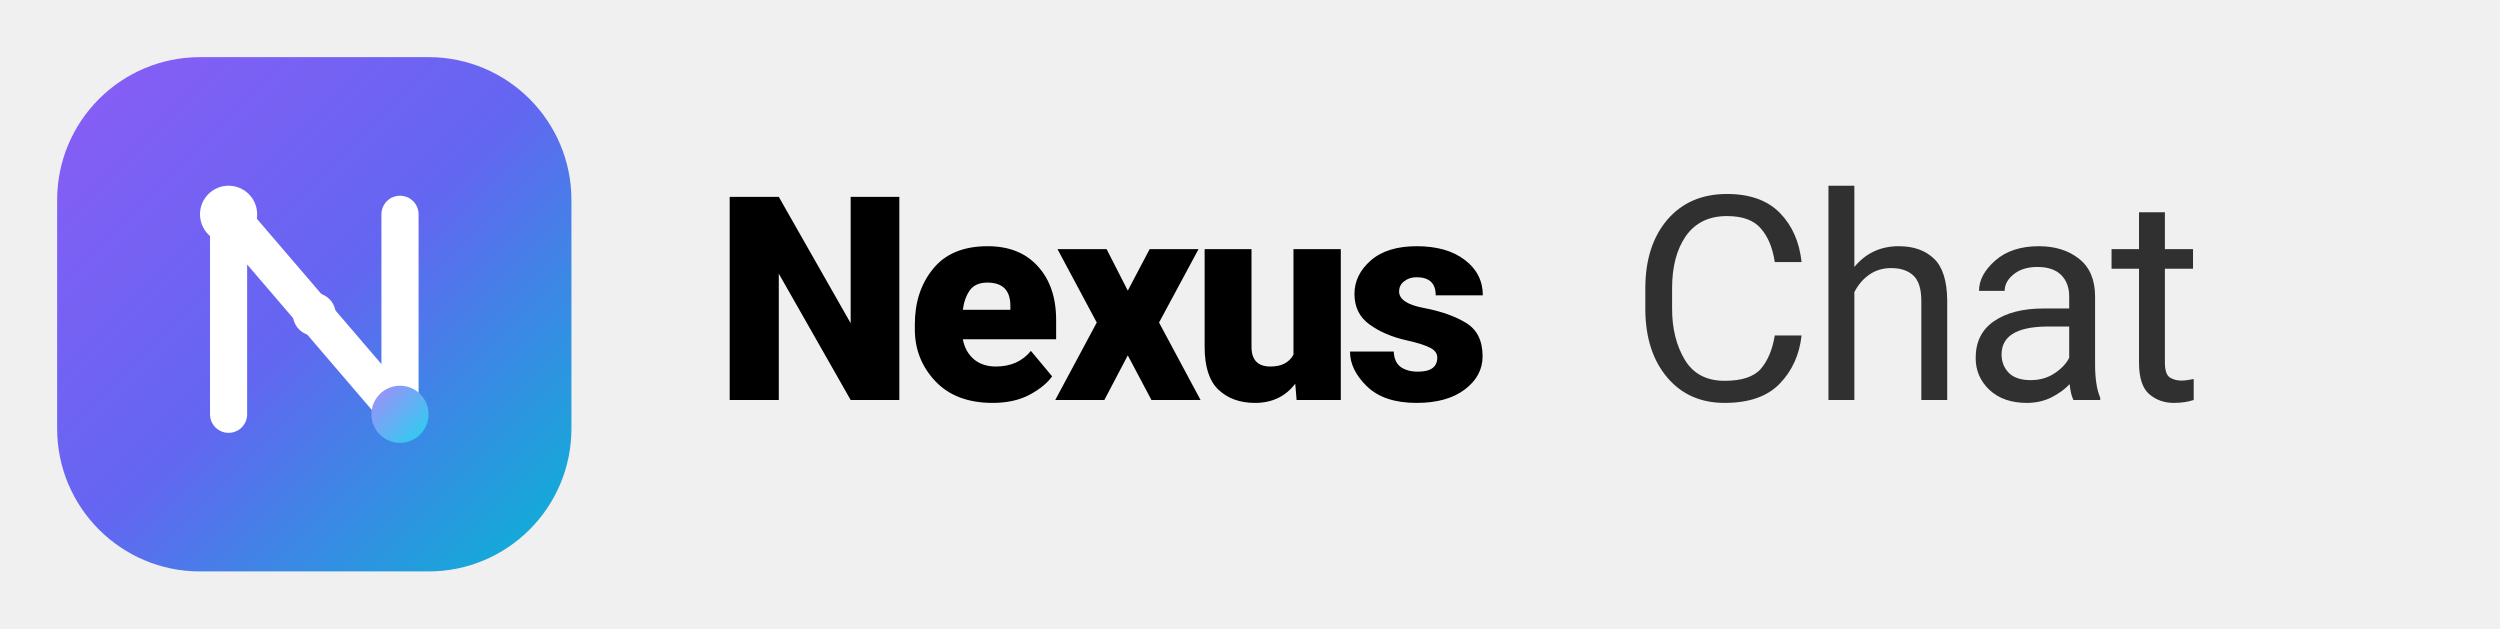
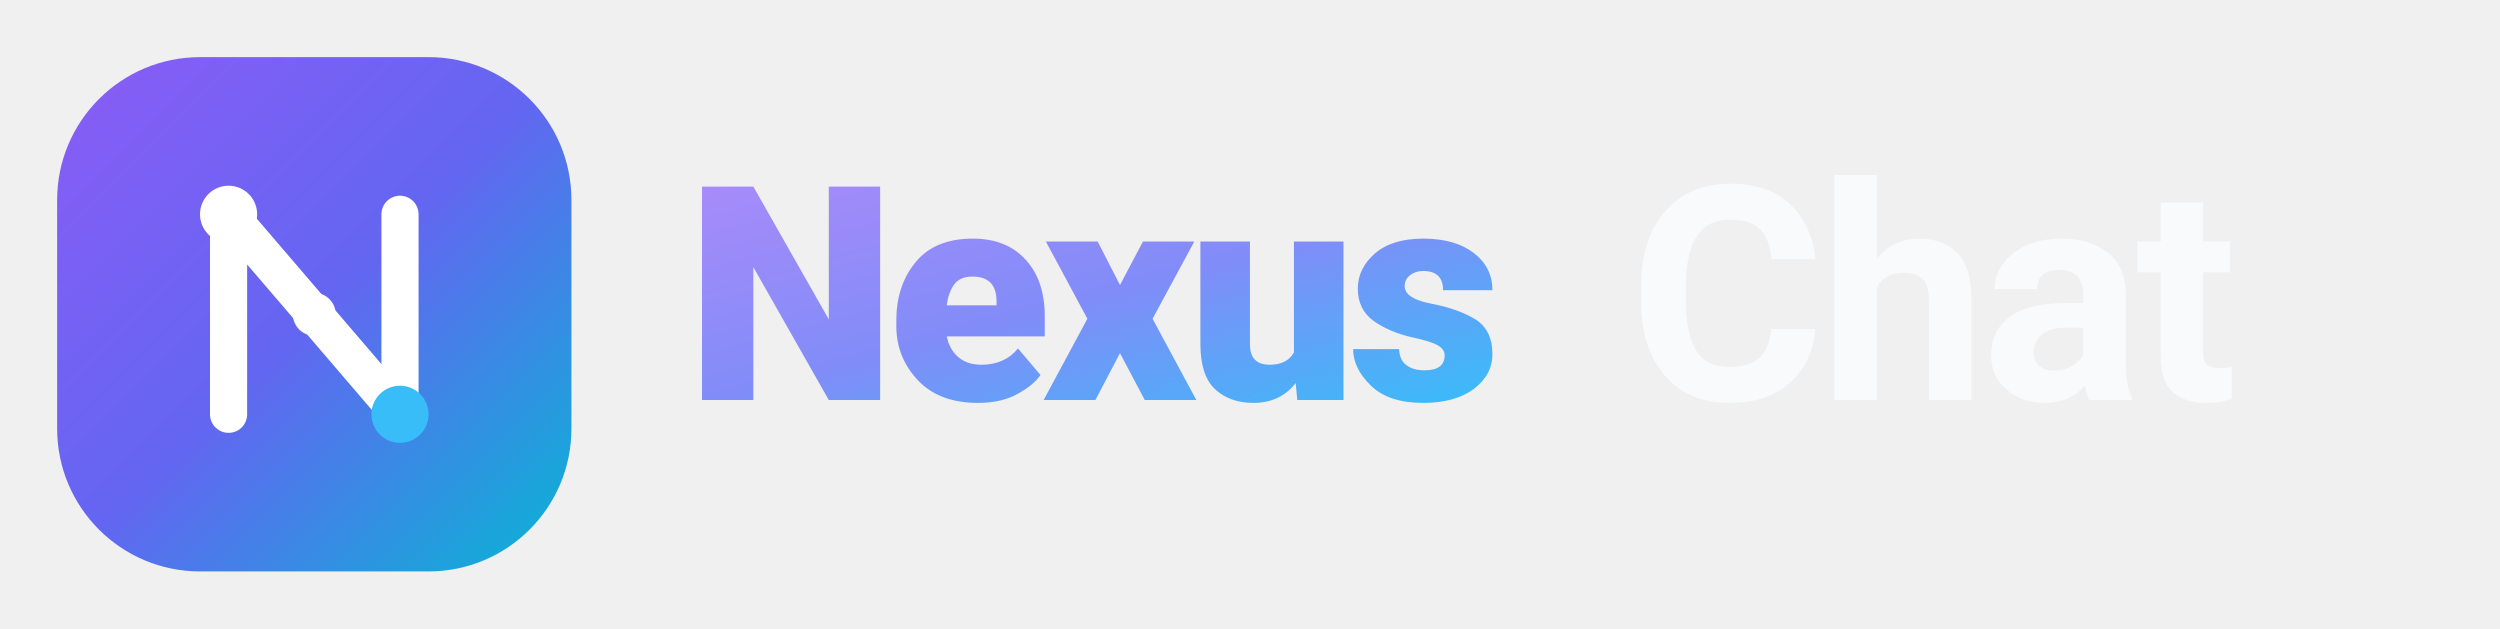
<svg xmlns="http://www.w3.org/2000/svg" viewBox="0 0 175 44" fill="none">
  <defs>
    <linearGradient id="nexus-glow" x1="0%" y1="0%" x2="100%" y2="100%">
      <stop offset="0%" stop-color="#8B5CF6" />
      <stop offset="50%" stop-color="#6366F1" />
      <stop offset="100%" stop-color="#06B6D4" />
    </linearGradient>
-     <linearGradient id="nexus-accent" x1="0%" y1="0%" x2="100%" y2="100%">
+     <linearGradient id="nexus-text-grad" x1="0%" y1="0%" x2="100%" y2="100%">
      <stop offset="0%" stop-color="#A78BFA" />
-       <stop offset="100%" stop-color="#22D3EE" />
+       <stop offset="50%" stop-color="#818CF8" />
+       <stop offset="100%" stop-color="#38BDF8" />
    </linearGradient>
+     <style>
+       .brand-nexus { fill: url(#nexus-text-grad); font-family: system-ui, -apple-system, BlinkMacSystemFont, 'Segoe UI', Roboto, sans-serif; font-size: 21px; font-weight: 800; letter-spacing: -0.03em; }
+       .brand-chat { fill: #F8FAFC; font-family: system-ui, -apple-system, BlinkMacSystemFont, 'Segoe UI', Roboto, sans-serif; font-size: 21px; font-weight: 600; letter-spacing: -0.02em; }
+       @media (prefers-color-scheme: light) {
+         .brand-chat { fill: #1E293B; }
+       }
+     </style>
  </defs>
  <rect x="4" y="4" width="36" height="36" rx="10" fill="url(#nexus-glow)" />
  <path d="M16 29V15L28 29V15" stroke="#FFFFFF" stroke-width="2.6" stroke-linecap="round" stroke-linejoin="round" />
  <circle cx="16" cy="15" r="2" fill="#FFFFFF" />
-   <circle cx="28" cy="29" r="2" fill="url(#nexus-accent)" />
+   <circle cx="28" cy="29" r="2" fill="#38BDF8" />
  <circle cx="22" cy="22" r="1.5" fill="#FFFFFF" />
-   <text x="50" y="28" font-family="system-ui, -apple-system, BlinkMacSystemFont, 'Segoe UI', Roboto, sans-serif" font-size="20" font-weight="800" fill="currentColor" letter-spacing="-0.03em">
-     Nexus
-   </text>
-   <text x="114" y="28" font-family="system-ui, -apple-system, BlinkMacSystemFont, 'Segoe UI', Roboto, sans-serif" font-size="20" font-weight="400" fill="currentColor" letter-spacing="-0.02em" opacity="0.8">
-     Chat
-   </text>
+   <text x="48" y="28" class="brand-nexus">Nexus</text>
+   <text x="114" y="28" class="brand-chat">Chat</text>
</svg>
